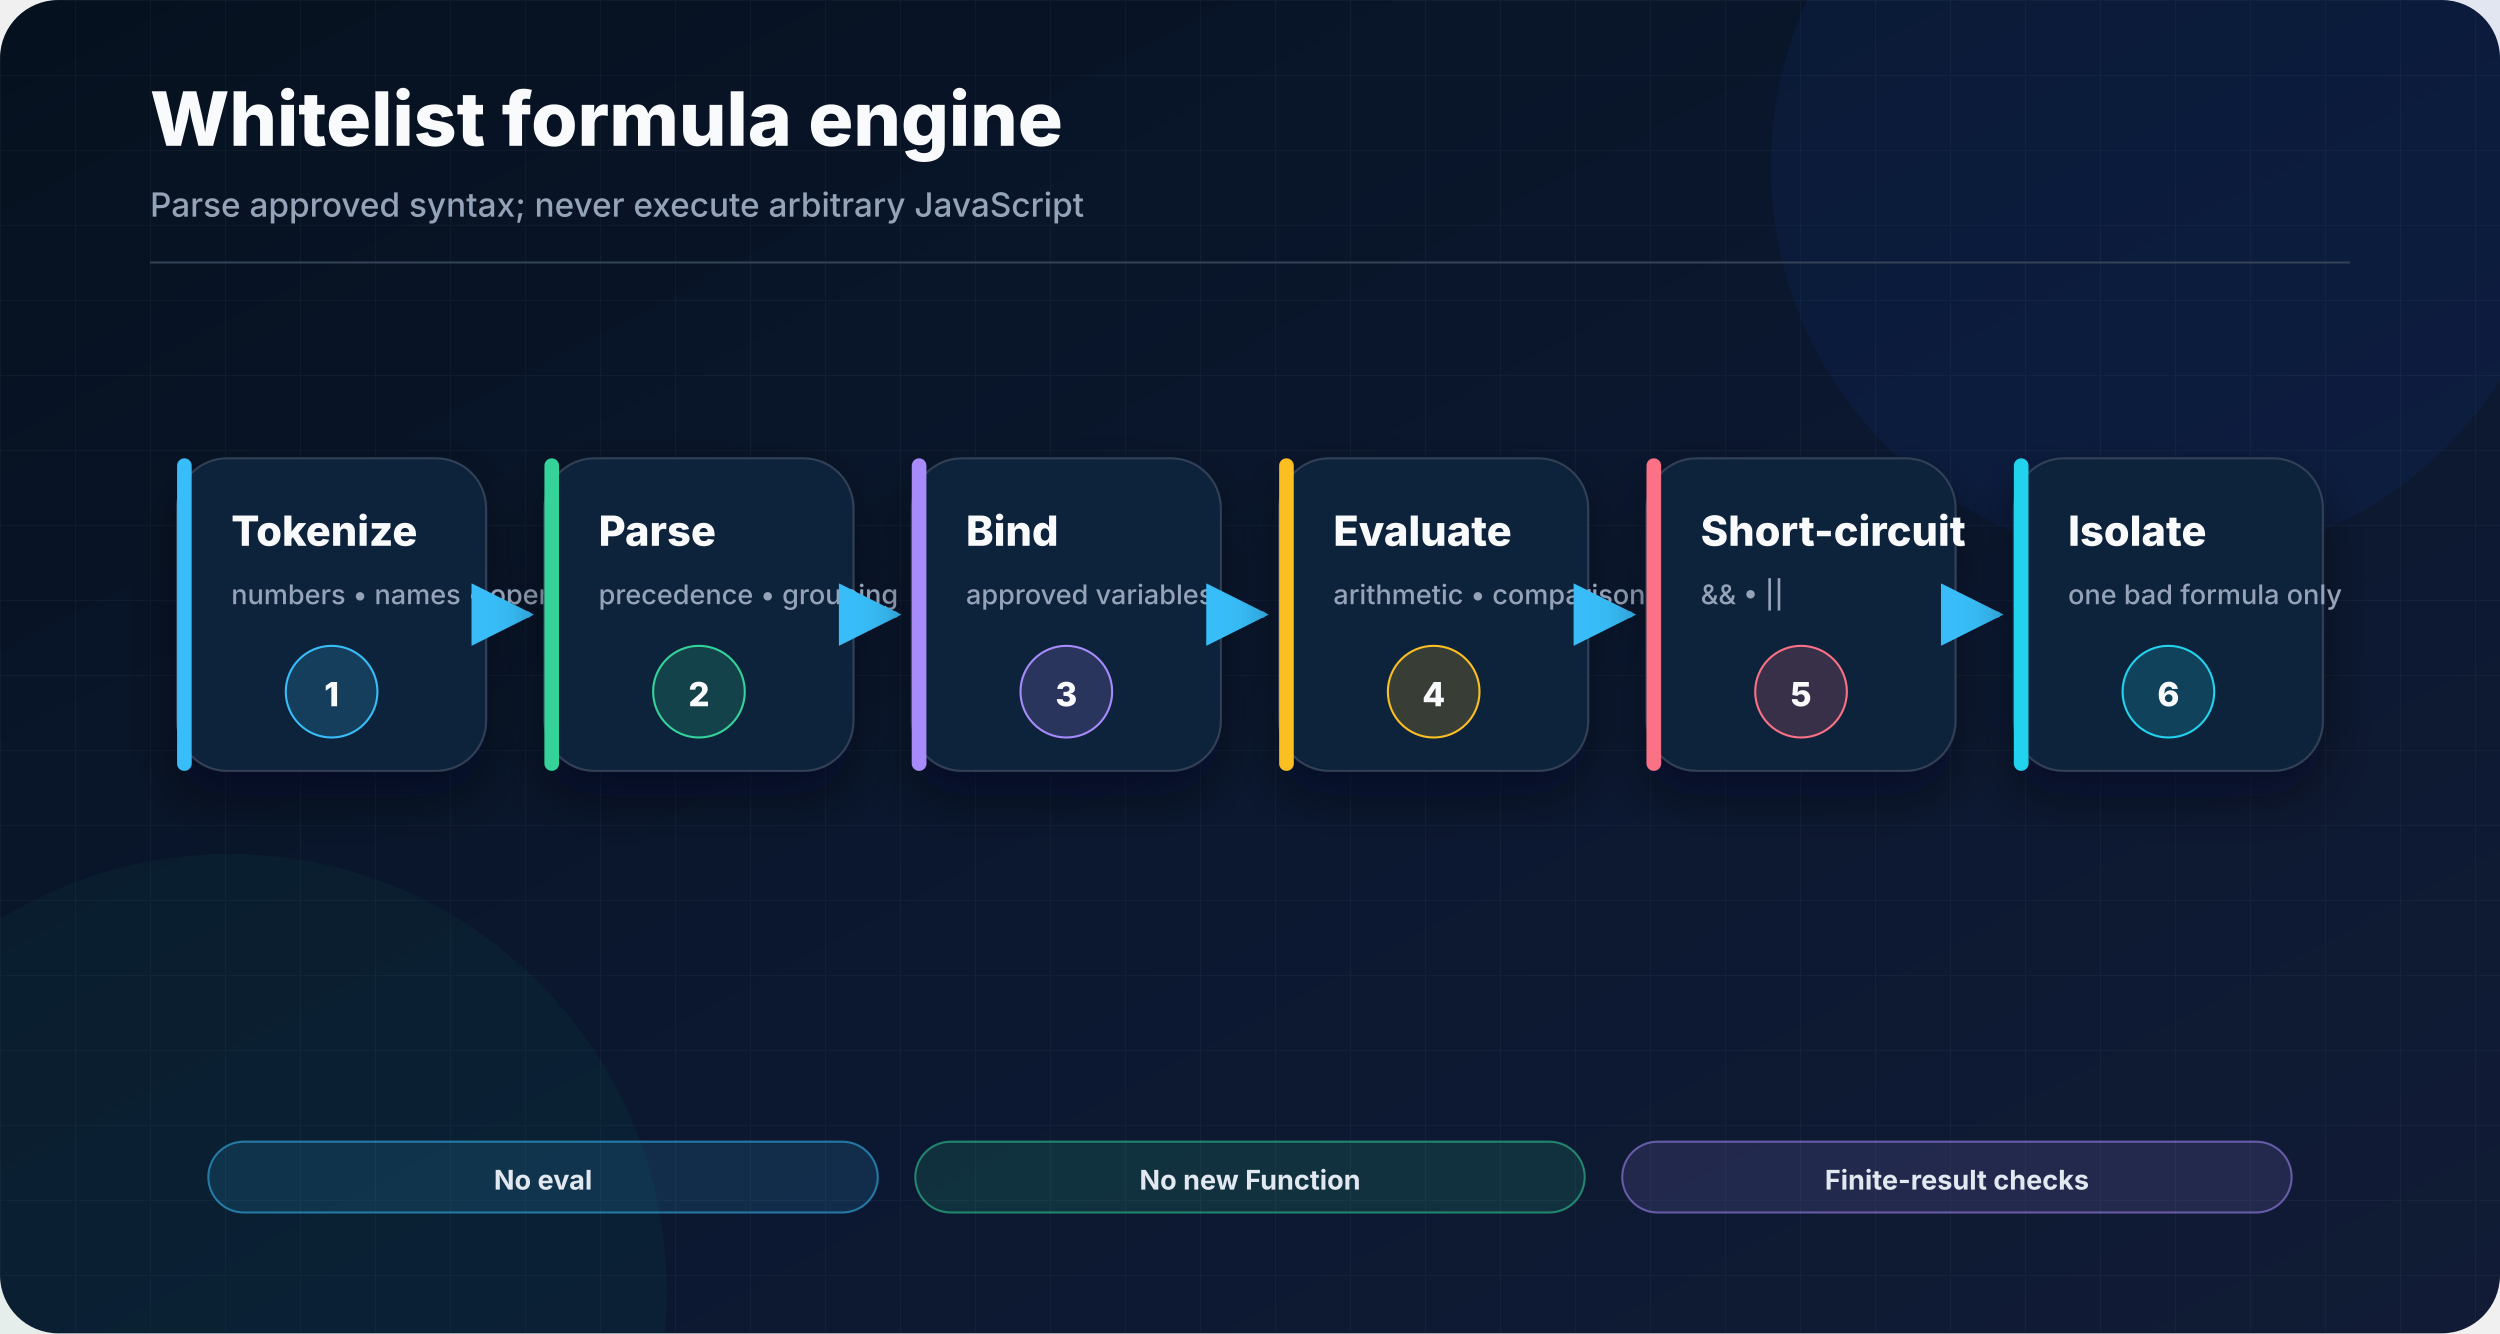
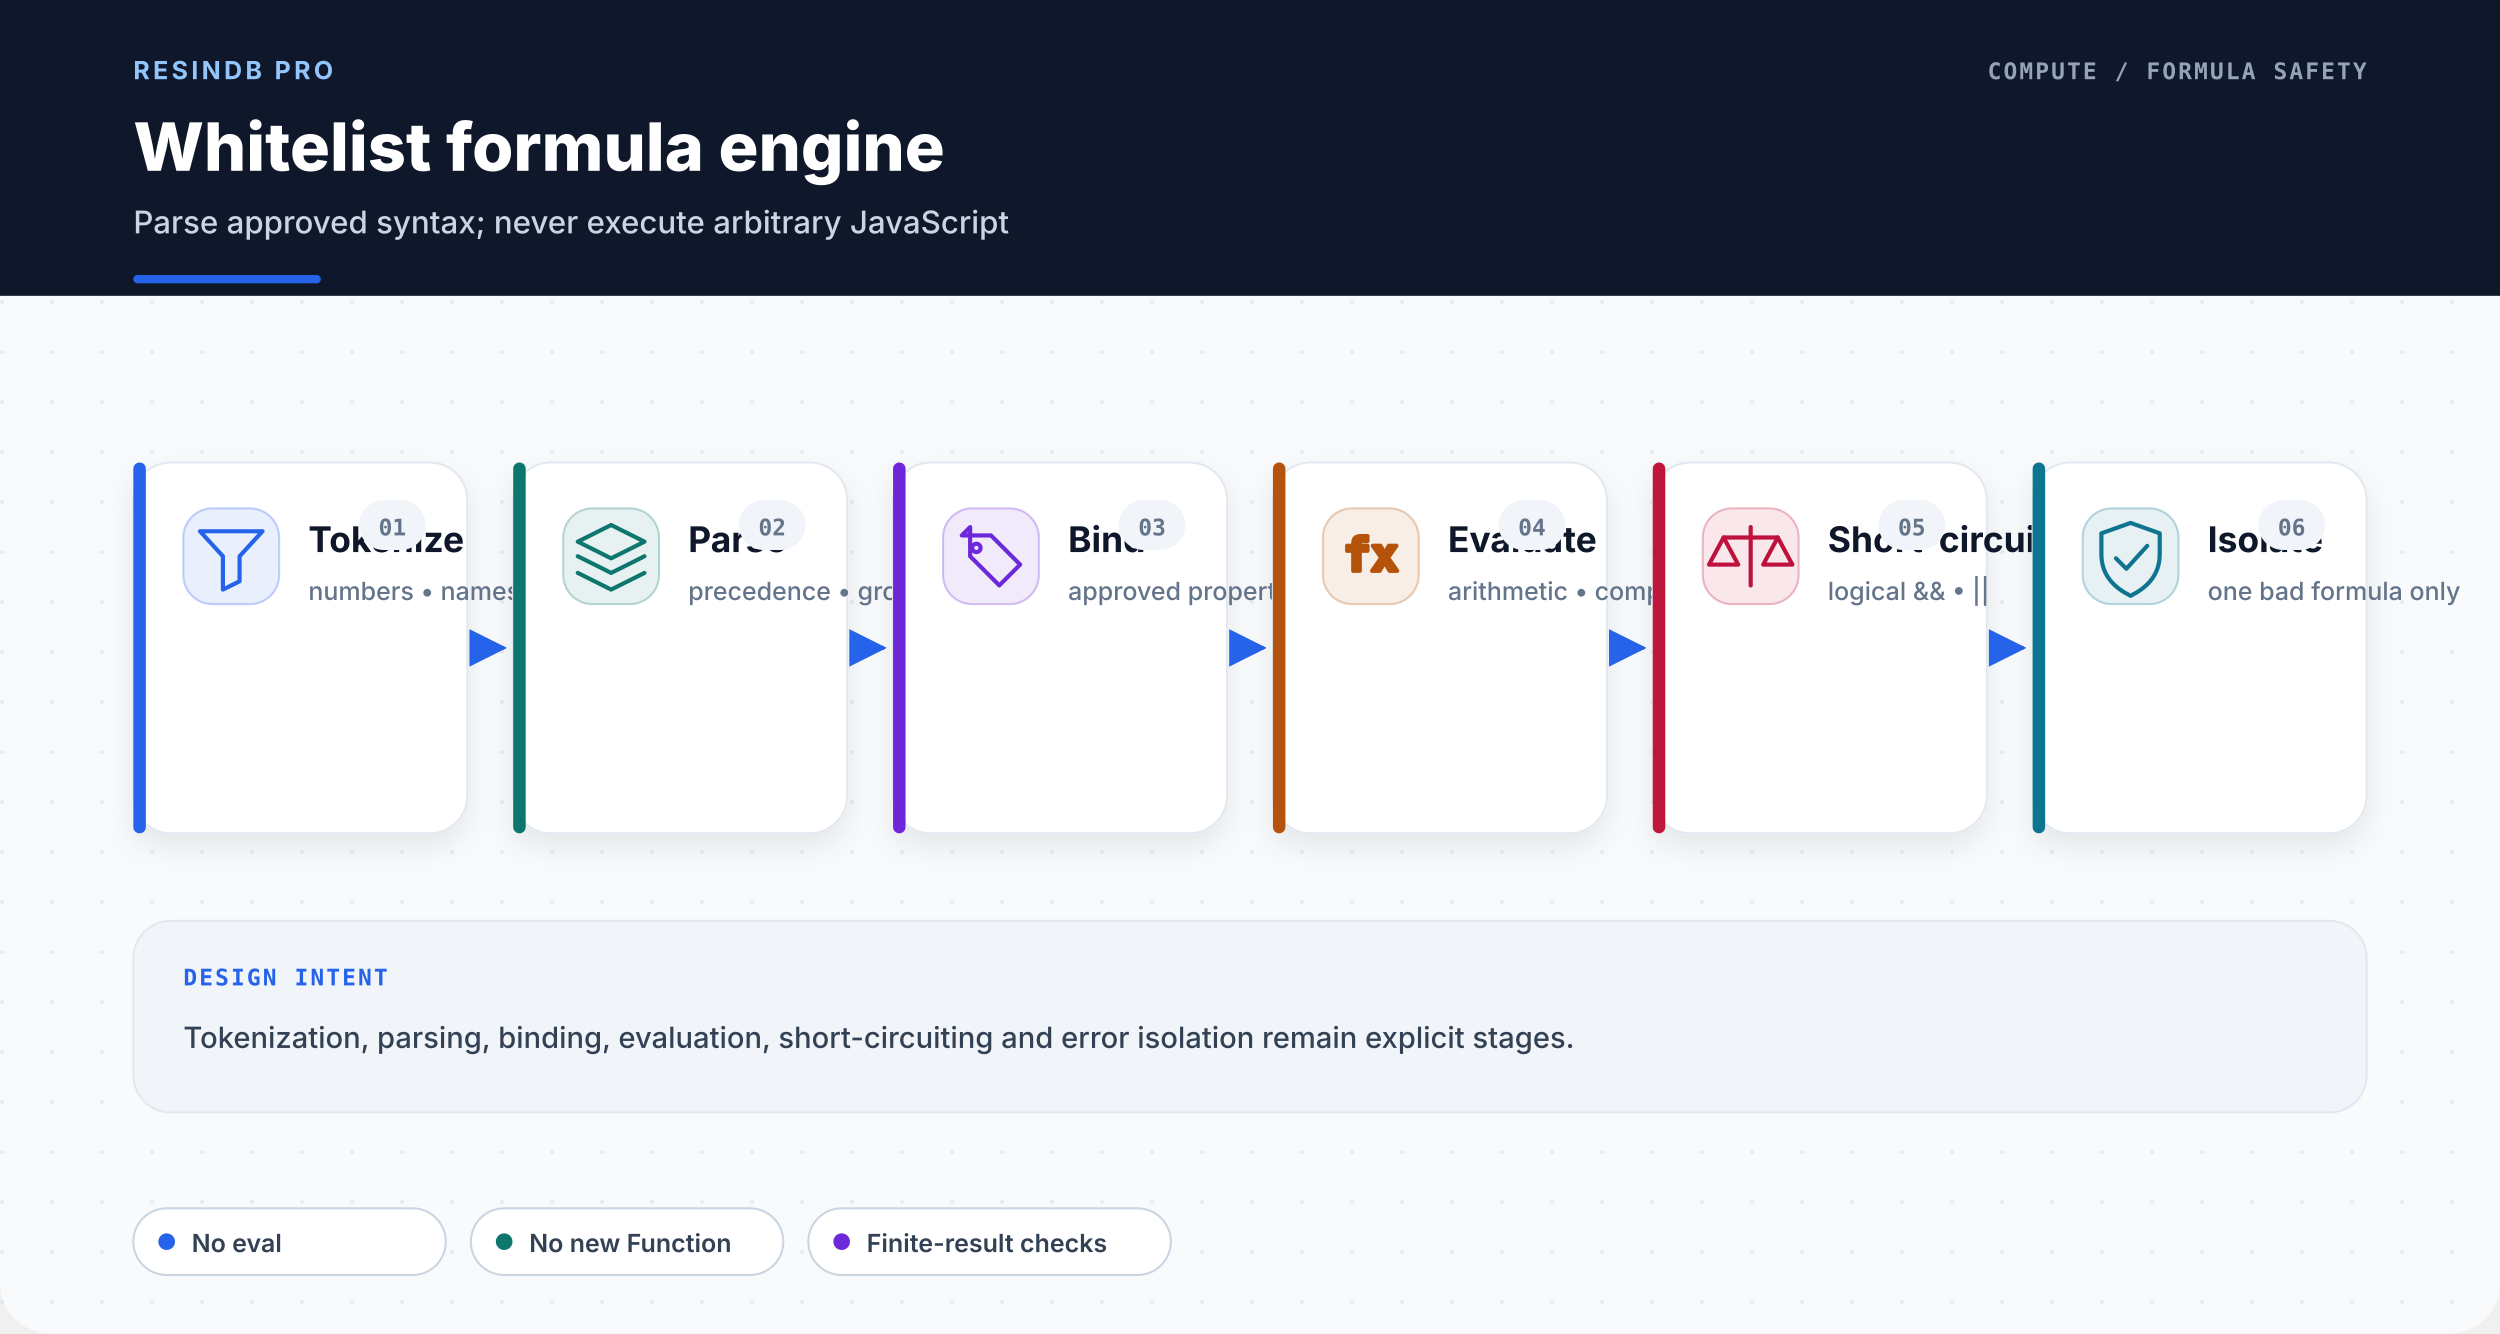
- <svg xmlns="http://www.w3.org/2000/svg" width="1200" height="640" viewBox="0 0 1200 640" role="img" aria-labelledby="formula-title formula-title-desc">
+ <svg xmlns="http://www.w3.org/2000/svg" width="1200" height="640" viewBox="0 0 1200 640" role="img" aria-labelledby="formula-title formula-title-desc" data-design-system="resindb-uiux-pro-max-v1" shape-rendering="geometricPrecision">
  <defs>
-     <linearGradient id="bg" x1="0" y1="0" x2="1" y2="1">
-       <stop offset="0" stop-color="#06111f" />
-       <stop offset=".56" stop-color="#0b1830" />
-       <stop offset="1" stop-color="#111b35" />
-     </linearGradient>
-     <linearGradient id="cyan" x1="0" y1="0" x2="1" y2="1">
-       <stop offset="0" stop-color="#22d3ee" />
-       <stop offset="1" stop-color="#2563eb" />
-     </linearGradient>
-     <linearGradient id="emerald" x1="0" y1="0" x2="1" y2="1">
-       <stop offset="0" stop-color="#34d399" />
-       <stop offset="1" stop-color="#059669" />
-     </linearGradient>
-     <filter id="shadow" x="-25%" y="-25%" width="150%" height="170%">
-       <feDropShadow dx="0" dy="12" stdDeviation="12" flood-color="#020617" flood-opacity=".46" />
+     <filter id="shadow-sm" x="-15%" y="-20%" width="130%" height="150%">
+       <feDropShadow dx="0" dy="6" stdDeviation="7" flood-color="#0F172A" flood-opacity=".08" />
    </filter>
-     <filter id="glow" x="-50%" y="-50%" width="200%" height="200%">
-       <feGaussianBlur stdDeviation="7" result="blur" />
-       <feMerge>
-         <feMergeNode in="blur" />
-         <feMergeNode in="SourceGraphic" />
-       </feMerge>
-     </filter>
-     <pattern id="grid" width="36" height="36" patternUnits="userSpaceOnUse">
-       <path d="M36 0H0V36" fill="none" stroke="#94a3b8" stroke-opacity=".055" />
+     <pattern id="dot-grid" width="24" height="24" patternUnits="userSpaceOnUse">
+       <circle cx="1" cy="1" r="1" fill="#CBD5E1" fill-opacity=".38" />
    </pattern>
-     <marker id="arrow" markerWidth="10" markerHeight="10" refX="9" refY="5" orient="auto">
-       <path d="M0 0L10 5L0 10Z" fill="#38bdf8" />
+     <marker id="arrow" markerWidth="9" markerHeight="9" refX="8" refY="4.5" orient="auto">
+       <path d="M0 0L9 4.5L0 9Z" fill="#2563EB" />
    </marker>
-     <marker id="arrow-muted" markerWidth="10" markerHeight="10" refX="9" refY="5" orient="auto">
-       <path d="M0 0L10 5L0 10Z" fill="#64748b" />
+     <marker id="arrow-muted" markerWidth="9" markerHeight="9" refX="8" refY="4.5" orient="auto">
+       <path d="M0 0L9 4.5L0 9Z" fill="#64748B" />
    </marker>
  </defs>
-   <rect width="1200" height="640" rx="28" fill="url(#bg)" />
-   <rect width="1200" height="640" rx="28" fill="url(#grid)" />
-   <circle cx="1040" cy="80" r="190" fill="#2563eb" fill-opacity=".07" />
-   <circle cx="110" cy="620" r="210" fill="#10b981" fill-opacity=".05" />
-   <text x="72" y="70" fill="#f8fafc" font-family="Inter,Segoe UI,Arial,sans-serif" font-size="36" font-weight="820" text-anchor="start">Whitelist formula engine</text>
-   <text x="72" y="104" fill="#94a3b8" font-family="Inter,Segoe UI,Arial,sans-serif" font-size="16" font-weight="520" text-anchor="start">Parse approved syntax; never execute arbitrary JavaScript</text>
-   <path d="M72 126H1128" stroke="#334155" />
-   <g filter="url(#shadow)">
-     <rect x="85.0" y="220" width="148.333" height="150" rx="24" fill="#0f213b" stroke="#334155" />
-     <rect x="85.0" y="220" width="7" height="150" rx="3.5" fill="#38bdf8" />
-     <text x="111.0" y="262" fill="#f8fafc" font-family="Inter,Segoe UI,Arial,sans-serif" font-size="20" font-weight="760" text-anchor="start">Tokenize</text>
-     <text x="111.0" y="290" fill="#94a3b8" font-family="Inter,Segoe UI,Arial,sans-serif" font-size="13" font-weight="520" text-anchor="start">numbers • names • operators</text>
+   <rect width="1200" height="640" rx="24" fill="#F8FAFC" />
+   <rect x="0" y="142" width="1200" height="498" fill="url(#dot-grid)" />
+   <rect x="0" y="0" width="1200" height="142" fill="#0F172A" />
+   <text x="64" y="38" fill="#93C5FD" font-family="Inter,Segoe UI,Arial,sans-serif" font-size="12" font-weight="750" text-anchor="start" letter-spacing="1.6">RESINDB PRO</text>
+   <text x="64" y="82" fill="#FFFFFF" font-family="Inter,Segoe UI,Arial,sans-serif" font-size="32" font-weight="760" text-anchor="start">Whitelist formula engine</text>
+   <text x="64" y="112" fill="#CBD5E1" font-family="Inter,Segoe UI,Arial,sans-serif" font-size="15" font-weight="450" text-anchor="start">Parse approved syntax; never execute arbitrary JavaScript</text>
+   <text x="1136" y="38" fill="#94A3B8" font-family="JetBrains Mono,SFMono-Regular,Consolas,monospace" font-size="11" font-weight="650" text-anchor="end" letter-spacing="1.0">COMPUTE / FORMULA SAFETY</text>
+   <rect x="64" y="132" width="90" height="4" rx="2" fill="#2563EB" />
+   <g filter="url(#shadow-sm)">
+     <rect x="64.0" y="222" width="160.333" height="178" rx="18" fill="#FFFFFF" stroke="#E2E8F0" />
+     <rect x="64.0" y="222" width="6" height="178" rx="3" fill="#2563EB" />
  </g>
-   <circle cx="159.167" cy="332" r="22" fill="#38bdf8" fill-opacity=".18" stroke="#38bdf8" />
-   <text x="159.167" y="339" fill="#f8fafc" font-family="Inter,Segoe UI,Arial,sans-serif" font-size="16" font-weight="800" text-anchor="middle">1</text>
-   <path d="M233.333 295L253.333 295" fill="none" stroke="#38bdf8" stroke-width="3" stroke-linecap="round" marker-end="url(#arrow)" />
-   <g filter="url(#shadow)">
-     <rect x="261.333" y="220" width="148.333" height="150" rx="24" fill="#0f213b" stroke="#334155" />
-     <rect x="261.333" y="220" width="7" height="150" rx="3.5" fill="#34d399" />
-     <text x="287.333" y="262" fill="#f8fafc" font-family="Inter,Segoe UI,Arial,sans-serif" font-size="20" font-weight="760" text-anchor="start">Parse</text>
-     <text x="287.333" y="290" fill="#94a3b8" font-family="Inter,Segoe UI,Arial,sans-serif" font-size="13" font-weight="520" text-anchor="start">precedence • grouping</text>
+   <rect x="88.0" y="244" width="46" height="46" rx="14" fill="#2563EB" fill-opacity=".10" stroke="#2563EB" stroke-opacity=".28" />
+   <g fill="none" stroke="#2563EB" stroke-width="2" stroke-linecap="round" stroke-linejoin="round">
+     <path d="M96.0 255.0h30l-11 12v12l-8 4v-16z" />
  </g>
-   <circle cx="335.5" cy="332" r="22" fill="#34d399" fill-opacity=".18" stroke="#34d399" />
-   <text x="335.5" y="339" fill="#f8fafc" font-family="Inter,Segoe UI,Arial,sans-serif" font-size="16" font-weight="800" text-anchor="middle">2</text>
-   <path d="M409.667 295L429.667 295" fill="none" stroke="#38bdf8" stroke-width="3" stroke-linecap="round" marker-end="url(#arrow)" />
-   <g filter="url(#shadow)">
-     <rect x="437.667" y="220" width="148.333" height="150" rx="24" fill="#0f213b" stroke="#334155" />
-     <rect x="437.667" y="220" width="7" height="150" rx="3.5" fill="#a78bfa" />
-     <text x="463.667" y="262" fill="#f8fafc" font-family="Inter,Segoe UI,Arial,sans-serif" font-size="20" font-weight="760" text-anchor="start">Bind</text>
-     <text x="463.667" y="290" fill="#94a3b8" font-family="Inter,Segoe UI,Arial,sans-serif" font-size="13" font-weight="520" text-anchor="start">approved variables</text>
+   <text x="148.0" y="265" fill="#0F172A" font-family="Inter,Segoe UI,Arial,sans-serif" font-size="17" font-weight="720" text-anchor="start">Tokenize</text>
+   <text x="148.0" y="288" fill="#64748B" font-family="Inter,Segoe UI,Arial,sans-serif" font-size="12" font-weight="500" text-anchor="start">numbers • names • operators</text>
+   <rect x="172.333" y="240" width="32" height="24" rx="12" fill="#F1F5F9" />
+   <text x="188.333" y="257" fill="#64748B" font-family="JetBrains Mono,SFMono-Regular,Consolas,monospace" font-size="11" font-weight="700" text-anchor="middle">01</text>
+   <path d="M228.333 311L241.333 311" fill="none" stroke="#2563EB" stroke-width="2" stroke-linecap="round" marker-end="url(#arrow)" />
+   <g filter="url(#shadow-sm)">
+     <rect x="246.333" y="222" width="160.333" height="178" rx="18" fill="#FFFFFF" stroke="#E2E8F0" />
+     <rect x="246.333" y="222" width="6" height="178" rx="3" fill="#0F766E" />
  </g>
-   <circle cx="511.833" cy="332" r="22" fill="#a78bfa" fill-opacity=".18" stroke="#a78bfa" />
-   <text x="511.833" y="339" fill="#f8fafc" font-family="Inter,Segoe UI,Arial,sans-serif" font-size="16" font-weight="800" text-anchor="middle">3</text>
-   <path d="M586.0 295L606.0 295" fill="none" stroke="#38bdf8" stroke-width="3" stroke-linecap="round" marker-end="url(#arrow)" />
-   <g filter="url(#shadow)">
-     <rect x="614.0" y="220" width="148.333" height="150" rx="24" fill="#0f213b" stroke="#334155" />
-     <rect x="614.0" y="220" width="7" height="150" rx="3.5" fill="#fbbf24" />
-     <text x="640.0" y="262" fill="#f8fafc" font-family="Inter,Segoe UI,Arial,sans-serif" font-size="20" font-weight="760" text-anchor="start">Evaluate</text>
-     <text x="640.0" y="290" fill="#94a3b8" font-family="Inter,Segoe UI,Arial,sans-serif" font-size="13" font-weight="520" text-anchor="start">arithmetic • comparison</text>
+   <rect x="270.333" y="244" width="46" height="46" rx="14" fill="#0F766E" fill-opacity=".10" stroke="#0F766E" stroke-opacity=".28" />
+   <g fill="none" stroke="#0F766E" stroke-width="2" stroke-linecap="round" stroke-linejoin="round">
+     <path d="M293.333 252.0l16 8-16 8-16-8zM277.333 267.0l16 8 16-8M277.333 275.0l16 8 16-8" />
  </g>
-   <circle cx="688.167" cy="332" r="22" fill="#fbbf24" fill-opacity=".18" stroke="#fbbf24" />
-   <text x="688.167" y="339" fill="#f8fafc" font-family="Inter,Segoe UI,Arial,sans-serif" font-size="16" font-weight="800" text-anchor="middle">4</text>
-   <path d="M762.333 295L782.333 295" fill="none" stroke="#38bdf8" stroke-width="3" stroke-linecap="round" marker-end="url(#arrow)" />
-   <g filter="url(#shadow)">
-     <rect x="790.333" y="220" width="148.333" height="150" rx="24" fill="#0f213b" stroke="#334155" />
-     <rect x="790.333" y="220" width="7" height="150" rx="3.5" fill="#fb7185" />
-     <text x="816.333" y="262" fill="#f8fafc" font-family="Inter,Segoe UI,Arial,sans-serif" font-size="20" font-weight="760" text-anchor="start">Short-circuit</text>
-     <text x="816.333" y="290" fill="#94a3b8" font-family="Inter,Segoe UI,Arial,sans-serif" font-size="13" font-weight="520" text-anchor="start">&amp;&amp; • ||</text>
+   <text x="330.333" y="265" fill="#0F172A" font-family="Inter,Segoe UI,Arial,sans-serif" font-size="17" font-weight="720" text-anchor="start">Parse</text>
+   <text x="330.333" y="288" fill="#64748B" font-family="Inter,Segoe UI,Arial,sans-serif" font-size="12" font-weight="500" text-anchor="start">precedence • grouping</text>
+   <rect x="354.667" y="240" width="32" height="24" rx="12" fill="#F1F5F9" />
+   <text x="370.667" y="257" fill="#64748B" font-family="JetBrains Mono,SFMono-Regular,Consolas,monospace" font-size="11" font-weight="700" text-anchor="middle">02</text>
+   <path d="M410.667 311L423.667 311" fill="none" stroke="#2563EB" stroke-width="2" stroke-linecap="round" marker-end="url(#arrow)" />
+   <g filter="url(#shadow-sm)">
+     <rect x="428.667" y="222" width="160.333" height="178" rx="18" fill="#FFFFFF" stroke="#E2E8F0" />
+     <rect x="428.667" y="222" width="6" height="178" rx="3" fill="#6D28D9" />
  </g>
-   <circle cx="864.5" cy="332" r="22" fill="#fb7185" fill-opacity=".18" stroke="#fb7185" />
-   <text x="864.5" y="339" fill="#f8fafc" font-family="Inter,Segoe UI,Arial,sans-serif" font-size="16" font-weight="800" text-anchor="middle">5</text>
-   <path d="M938.667 295L958.667 295" fill="none" stroke="#38bdf8" stroke-width="3" stroke-linecap="round" marker-end="url(#arrow)" />
-   <g filter="url(#shadow)">
-     <rect x="966.667" y="220" width="148.333" height="150" rx="24" fill="#0f213b" stroke="#334155" />
-     <rect x="966.667" y="220" width="7" height="150" rx="3.5" fill="#22d3ee" />
-     <text x="992.667" y="262" fill="#f8fafc" font-family="Inter,Segoe UI,Arial,sans-serif" font-size="20" font-weight="760" text-anchor="start">Isolate</text>
-     <text x="992.667" y="290" fill="#94a3b8" font-family="Inter,Segoe UI,Arial,sans-serif" font-size="13" font-weight="520" text-anchor="start">one bad formula only</text>
+   <rect x="452.667" y="244" width="46" height="46" rx="14" fill="#6D28D9" fill-opacity=".10" stroke="#6D28D9" stroke-opacity=".28" />
+   <g fill="none" stroke="#6D28D9" stroke-width="2" stroke-linecap="round" stroke-linejoin="round">
+     <path d="M461.667 257.0h14l14 14-10 10-14-14v-14z" />
+     <circle cx="468.667" cy="263.0" r="2" />
  </g>
-   <circle cx="1040.833" cy="332" r="22" fill="#22d3ee" fill-opacity=".18" stroke="#22d3ee" />
-   <text x="1040.833" y="339" fill="#f8fafc" font-family="Inter,Segoe UI,Arial,sans-serif" font-size="16" font-weight="800" text-anchor="middle">6</text>
-   <g>
-     <rect x="100" y="548" width="321.333" height="34" rx="17" fill="#38bdf8" fill-opacity=".13" stroke="#38bdf8" stroke-opacity=".55" />
-     <text x="260.667" y="571" fill="#e2e8f0" font-family="Inter,Segoe UI,Arial,sans-serif" font-size="13" font-weight="650" text-anchor="middle">No eval</text>
+   <text x="512.667" y="265" fill="#0F172A" font-family="Inter,Segoe UI,Arial,sans-serif" font-size="17" font-weight="720" text-anchor="start">Bind</text>
+   <text x="512.667" y="288" fill="#64748B" font-family="Inter,Segoe UI,Arial,sans-serif" font-size="12" font-weight="500" text-anchor="start">approved properties</text>
+   <rect x="537.0" y="240" width="32" height="24" rx="12" fill="#F1F5F9" />
+   <text x="553.0" y="257" fill="#64748B" font-family="JetBrains Mono,SFMono-Regular,Consolas,monospace" font-size="11" font-weight="700" text-anchor="middle">03</text>
+   <path d="M593.0 311L606.0 311" fill="none" stroke="#2563EB" stroke-width="2" stroke-linecap="round" marker-end="url(#arrow)" />
+   <g filter="url(#shadow-sm)">
+     <rect x="611.0" y="222" width="160.333" height="178" rx="18" fill="#FFFFFF" stroke="#E2E8F0" />
+     <rect x="611.0" y="222" width="6" height="178" rx="3" fill="#B45309" />
  </g>
-   <g>
-     <rect x="439.333" y="548" width="321.333" height="34" rx="17" fill="#34d399" fill-opacity=".13" stroke="#34d399" stroke-opacity=".55" />
-     <text x="600.0" y="571" fill="#e2e8f0" font-family="Inter,Segoe UI,Arial,sans-serif" font-size="13" font-weight="650" text-anchor="middle">No new Function</text>
+   <rect x="635.0" y="244" width="46" height="46" rx="14" fill="#B45309" fill-opacity=".10" stroke="#B45309" stroke-opacity=".28" />
+   <g fill="none" stroke="#B45309" stroke-width="2" stroke-linecap="round" stroke-linejoin="round">
+     <text x="658.0" y="274.0" fill="#B45309" font-family="JetBrains Mono,SFMono-Regular,Consolas,monospace" font-size="22" font-weight="750" text-anchor="middle">fx</text>
  </g>
-   <g>
-     <rect x="778.667" y="548" width="321.333" height="34" rx="17" fill="#a78bfa" fill-opacity=".13" stroke="#a78bfa" stroke-opacity=".55" />
-     <text x="939.333" y="571" fill="#e2e8f0" font-family="Inter,Segoe UI,Arial,sans-serif" font-size="13" font-weight="650" text-anchor="middle">Finite-result checks</text>
+   <text x="695.0" y="265" fill="#0F172A" font-family="Inter,Segoe UI,Arial,sans-serif" font-size="17" font-weight="720" text-anchor="start">Evaluate</text>
+   <text x="695.0" y="288" fill="#64748B" font-family="Inter,Segoe UI,Arial,sans-serif" font-size="12" font-weight="500" text-anchor="start">arithmetic • comparison</text>
+   <rect x="719.333" y="240" width="32" height="24" rx="12" fill="#F1F5F9" />
+   <text x="735.333" y="257" fill="#64748B" font-family="JetBrains Mono,SFMono-Regular,Consolas,monospace" font-size="11" font-weight="700" text-anchor="middle">04</text>
+   <path d="M775.333 311L788.333 311" fill="none" stroke="#2563EB" stroke-width="2" stroke-linecap="round" marker-end="url(#arrow)" />
+   <g filter="url(#shadow-sm)">
+     <rect x="793.333" y="222" width="160.333" height="178" rx="18" fill="#FFFFFF" stroke="#E2E8F0" />
+     <rect x="793.333" y="222" width="6" height="178" rx="3" fill="#BE123C" />
  </g>
+   <rect x="817.333" y="244" width="46" height="46" rx="14" fill="#BE123C" fill-opacity=".10" stroke="#BE123C" stroke-opacity=".28" />
+   <g fill="none" stroke="#BE123C" stroke-width="2" stroke-linecap="round" stroke-linejoin="round">
+     <path d="M840.333 253.0v28M827.333 258.0h26" />
+     <path d="M827.333 258.0l-7 13h14zM853.333 258.0l-7 13h14z" />
+   </g>
+   <text x="877.333" y="265" fill="#0F172A" font-family="Inter,Segoe UI,Arial,sans-serif" font-size="17" font-weight="720" text-anchor="start">Short-circuit</text>
+   <text x="877.333" y="288" fill="#64748B" font-family="Inter,Segoe UI,Arial,sans-serif" font-size="12" font-weight="500" text-anchor="start">logical &amp;&amp; • ||</text>
+   <rect x="901.667" y="240" width="32" height="24" rx="12" fill="#F1F5F9" />
+   <text x="917.667" y="257" fill="#64748B" font-family="JetBrains Mono,SFMono-Regular,Consolas,monospace" font-size="11" font-weight="700" text-anchor="middle">05</text>
+   <path d="M957.667 311L970.667 311" fill="none" stroke="#2563EB" stroke-width="2" stroke-linecap="round" marker-end="url(#arrow)" />
+   <g filter="url(#shadow-sm)">
+     <rect x="975.667" y="222" width="160.333" height="178" rx="18" fill="#FFFFFF" stroke="#E2E8F0" />
+     <rect x="975.667" y="222" width="6" height="178" rx="3" fill="#0E7490" />
+   </g>
+   <rect x="999.667" y="244" width="46" height="46" rx="14" fill="#0E7490" fill-opacity=".10" stroke="#0E7490" stroke-opacity=".28" />
+   <g fill="none" stroke="#0E7490" stroke-width="2" stroke-linecap="round" stroke-linejoin="round">
+     <path d="M1022.667 251.0l14 5v10c0 10-6 16-14 20-8-4-14-10-14-20v-10z" />
+     <path d="M1015.667 268.0l5 5 10-11" />
+   </g>
+   <text x="1059.667" y="265" fill="#0F172A" font-family="Inter,Segoe UI,Arial,sans-serif" font-size="17" font-weight="720" text-anchor="start">Isolate</text>
+   <text x="1059.667" y="288" fill="#64748B" font-family="Inter,Segoe UI,Arial,sans-serif" font-size="12" font-weight="500" text-anchor="start">one bad formula only</text>
+   <rect x="1084.0" y="240" width="32" height="24" rx="12" fill="#F1F5F9" />
+   <text x="1100.0" y="257" fill="#64748B" font-family="JetBrains Mono,SFMono-Regular,Consolas,monospace" font-size="11" font-weight="700" text-anchor="middle">06</text>
+   <rect x="64" y="442" width="1072" height="92" rx="18" fill="#F1F5F9" stroke="#E2E8F0" />
+   <text x="88" y="473" fill="#2563EB" font-family="JetBrains Mono,SFMono-Regular,Consolas,monospace" font-size="11" font-weight="750" text-anchor="start" letter-spacing="1.0">DESIGN INTENT</text>
+   <text x="88" y="503" fill="#334155" font-family="Inter,Segoe UI,Arial,sans-serif" font-size="14" font-weight="500" text-anchor="start">Tokenization, parsing, binding, evaluation, short-circuiting and error isolation remain explicit stages.</text>
+   <rect x="64" y="580" width="150" height="32" rx="16" fill="#FFFFFF" stroke="#CBD5E1" />
+   <circle cx="80" cy="596" r="4" fill="#2563EB" />
+   <text x="92" y="601" fill="#334155" font-family="Inter,Segoe UI,Arial,sans-serif" font-size="12" font-weight="600" text-anchor="start">No eval</text>
+   <rect x="226" y="580" width="150" height="32" rx="16" fill="#FFFFFF" stroke="#CBD5E1" />
+   <circle cx="242" cy="596" r="4" fill="#0F766E" />
+   <text x="254" y="601" fill="#334155" font-family="Inter,Segoe UI,Arial,sans-serif" font-size="12" font-weight="600" text-anchor="start">No new Function</text>
+   <rect x="388" y="580" width="174.0" height="32" rx="16" fill="#FFFFFF" stroke="#CBD5E1" />
+   <circle cx="404" cy="596" r="4" fill="#6D28D9" />
+   <text x="416" y="601" fill="#334155" font-family="Inter,Segoe UI,Arial,sans-serif" font-size="12" font-weight="600" text-anchor="start">Finite-result checks</text>
</svg>
